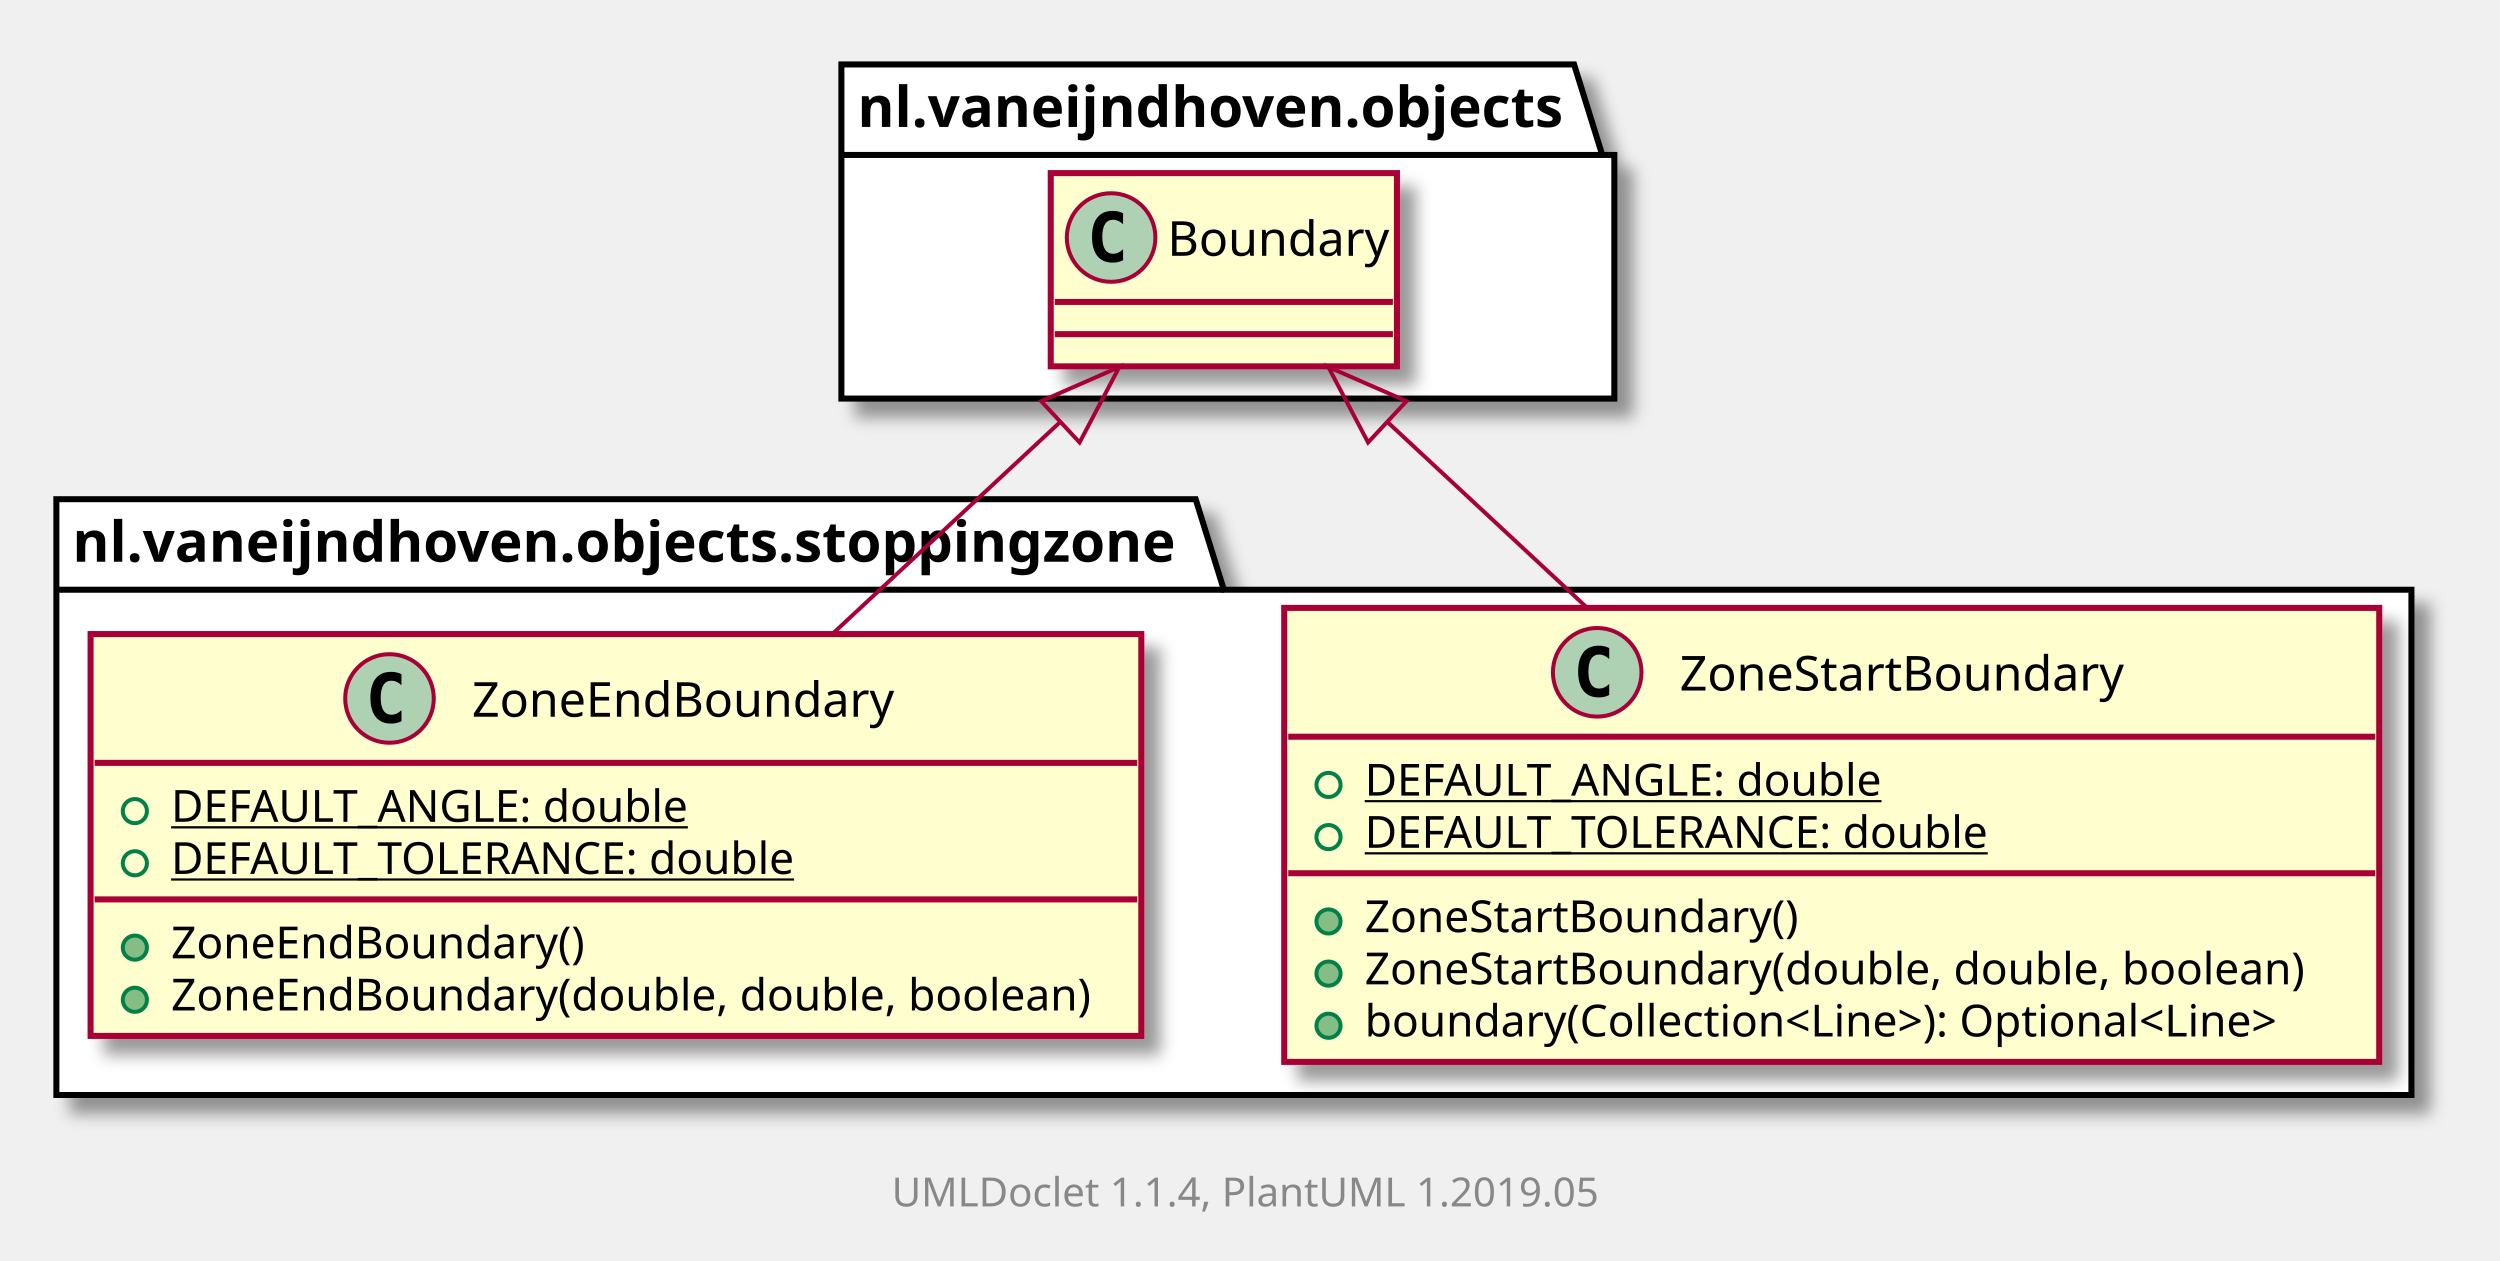
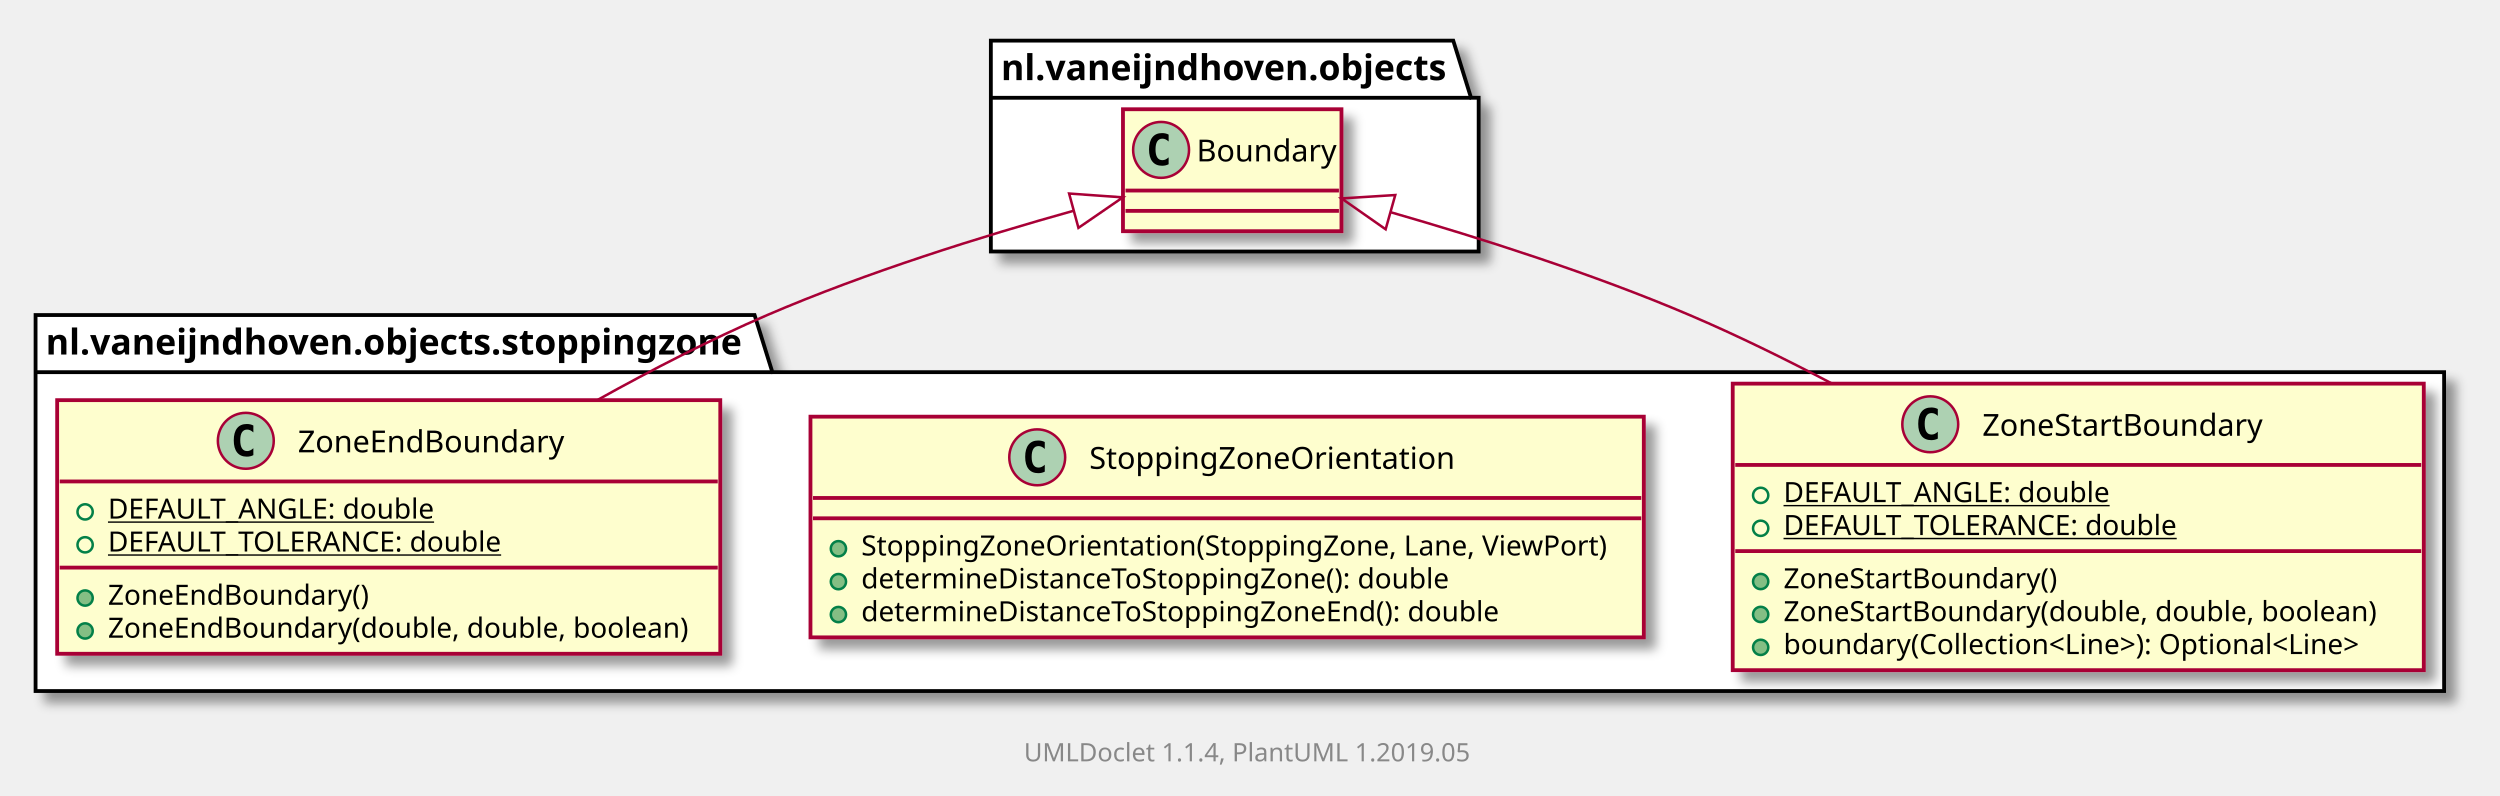
- <svg xmlns="http://www.w3.org/2000/svg" xmlns:xlink="http://www.w3.org/1999/xlink" contentScriptType="application/ecmascript" contentStyleType="text/css" height="313px" preserveAspectRatio="none" style="width:621px;height:313px;" version="1.1" viewBox="0 0 621 313" width="621px" zoomAndPan="magnify">
+ <svg xmlns="http://www.w3.org/2000/svg" xmlns:xlink="http://www.w3.org/1999/xlink" contentScriptType="application/ecmascript" contentStyleType="text/css" height="313px" preserveAspectRatio="none" style="width:984px;height:313px;" version="1.1" viewBox="0 0 984 313" width="984px" zoomAndPan="magnify">
  <defs>
-     <filter height="300%" id="fi2uzgyi5zmg5" width="300%" x="-1" y="-1">
+     <filter height="300%" id="f18v8esj9n9jbr" width="300%" x="-1" y="-1">
      <feGaussianBlur result="blurOut" stdDeviation="2.0" />
      <feColorMatrix in="blurOut" result="blurOut2" type="matrix" values="0 0 0 0 0 0 0 0 0 0 0 0 0 0 0 0 0 0 .4 0" />
      <feOffset dx="4.0" dy="4.0" in="blurOut2" result="blurOut3" />
      <feBlend in="SourceGraphic" in2="blurOut3" mode="normal" />
    </filter>
  </defs>
  <g>
-     <polygon fill="#FFFFFF" filter="url(#fi2uzgyi5zmg5)" points="14,124,297,124,304,146.488,599,146.488,599,272,14,272,14,124" style="stroke: #000000; stroke-width: 1.5;" />
+     <polygon fill="#FFFFFF" filter="url(#f18v8esj9n9jbr)" points="14,124,297,124,304,146.488,962,146.488,962,272,14,272,14,124" style="stroke: #000000; stroke-width: 1.5;" />
    <line style="stroke: #000000; stroke-width: 1.5;" x1="14" x2="304" y1="146.488" y2="146.488" />
    <text fill="#000000" font-family="sans-serif" font-size="14" font-weight="bold" lengthAdjust="spacingAndGlyphs" textLength="277" x="18" y="139.535">nl.vaneijndhoven.objects.stoppingzone</text>
-     <polygon fill="#FFFFFF" filter="url(#fi2uzgyi5zmg5)" points="209,16,391,16,398,38.488,401,38.488,401,99,209,99,209,16" style="stroke: #000000; stroke-width: 1.5;" />
-     <line style="stroke: #000000; stroke-width: 1.5;" x1="209" x2="398" y1="38.488" y2="38.488" />
-     <text fill="#000000" font-family="sans-serif" font-size="14" font-weight="bold" lengthAdjust="spacingAndGlyphs" textLength="176" x="213" y="31.535">nl.vaneijndhoven.objects</text>
+     <polygon fill="#FFFFFF" filter="url(#f18v8esj9n9jbr)" points="390,16,572,16,579,38.488,582,38.488,582,99,390,99,390,16" style="stroke: #000000; stroke-width: 1.5;" />
+     <line style="stroke: #000000; stroke-width: 1.5;" x1="390" x2="579" y1="38.488" y2="38.488" />
+     <text fill="#000000" font-family="sans-serif" font-size="14" font-weight="bold" lengthAdjust="spacingAndGlyphs" textLength="176" x="394" y="31.535">nl.vaneijndhoven.objects</text>
    <a href="ZoneStartBoundary.html" target="_top" xlink:actuate="onRequest" xlink:show="new" xlink:title="ZoneStartBoundary.html" xlink:type="simple">
-       <rect fill="#FEFECE" filter="url(#fi2uzgyi5zmg5)" height="112.775" id="nl.vaneijndhoven.objects.stoppingzone.ZoneStartBoundary" style="stroke: #A80036; stroke-width: 1.5;" width="272" x="319" y="151" />
-       <ellipse cx="396.75" cy="167" fill="#ADD1B2" rx="11" ry="11" style="stroke: #A80036; stroke-width: 1.0;" />
-       <path d="M399.723,172.643 Q399.142,172.942 398.503,173.091 Q397.864,173.241 397.158,173.241 Q394.651,173.241 393.332,171.589 Q392.012,169.937 392.012,166.816 Q392.012,163.686 393.332,162.035 Q394.651,160.383 397.158,160.383 Q397.864,160.383 398.511,160.532 Q399.159,160.682 399.723,160.981 L399.723,163.703 Q399.092,163.122 398.499,162.852 Q397.905,162.583 397.274,162.583 Q395.93,162.583 395.245,163.649 Q394.56,164.716 394.56,166.816 Q394.56,168.908 395.245,169.974 Q395.93,171.041 397.274,171.041 Q397.905,171.041 398.499,170.771 Q399.092,170.501 399.723,169.92 Z " />
-       <text fill="#000000" font-family="sans-serif" font-size="12" lengthAdjust="spacingAndGlyphs" textLength="108" x="417.25" y="171.535">ZoneStartBoundary</text>
-       <line style="stroke: #A80036; stroke-width: 1.5;" x1="320" x2="590" y1="183" y2="183" />
-       <ellipse cx="330" cy="194.977" fill="none" rx="3" ry="3" style="stroke: #038048; stroke-width: 1.0;" />
-       <text fill="#000000" font-family="sans-serif" font-size="11" lengthAdjust="spacingAndGlyphs" text-decoration="underline" textLength="134" x="339" y="197.635">DEFAULT_ANGLE: double</text>
-       <ellipse cx="330" cy="207.933" fill="none" rx="3" ry="3" style="stroke: #038048; stroke-width: 1.0;" />
-       <text fill="#000000" font-family="sans-serif" font-size="11" lengthAdjust="spacingAndGlyphs" text-decoration="underline" textLength="163" x="339" y="210.59">DEFAULT_TOLERANCE: double</text>
-       <line style="stroke: #A80036; stroke-width: 1.5;" x1="320" x2="590" y1="216.91" y2="216.91" />
-       <ellipse cx="330" cy="228.888" fill="#84BE84" rx="3" ry="3" style="stroke: #038048; stroke-width: 1.0;" />
-       <text fill="#000000" font-family="sans-serif" font-size="11" lengthAdjust="spacingAndGlyphs" textLength="111" x="339" y="231.545">ZoneStartBoundary()</text>
-       <ellipse cx="330" cy="241.843" fill="#84BE84" rx="3" ry="3" style="stroke: #038048; stroke-width: 1.0;" />
-       <text fill="#000000" font-family="sans-serif" font-size="11" lengthAdjust="spacingAndGlyphs" textLength="240" x="339" y="244.5">ZoneStartBoundary(double, double, boolean)</text>
-       <ellipse cx="330" cy="254.798" fill="#84BE84" rx="3" ry="3" style="stroke: #038048; stroke-width: 1.0;" />
-       <text fill="#000000" font-family="sans-serif" font-size="11" lengthAdjust="spacingAndGlyphs" textLength="246" x="339" y="257.455">boundary(Collection&lt;Line&gt;): Optional&lt;Line&gt;</text>
+       <rect fill="#FEFECE" filter="url(#f18v8esj9n9jbr)" height="112.775" id="nl.vaneijndhoven.objects.stoppingzone.ZoneStartBoundary" style="stroke: #A80036; stroke-width: 1.5;" width="272" x="682" y="151" />
+       <ellipse cx="759.75" cy="167" fill="#ADD1B2" rx="11" ry="11" style="stroke: #A80036; stroke-width: 1.0;" />
+       <path d="M762.723,172.643 Q762.142,172.942 761.503,173.091 Q760.864,173.241 760.158,173.241 Q757.651,173.241 756.332,171.589 Q755.012,169.937 755.012,166.816 Q755.012,163.686 756.332,162.035 Q757.651,160.383 760.158,160.383 Q760.864,160.383 761.511,160.532 Q762.159,160.682 762.723,160.981 L762.723,163.703 Q762.092,163.122 761.499,162.852 Q760.905,162.583 760.274,162.583 Q758.93,162.583 758.245,163.649 Q757.56,164.716 757.56,166.816 Q757.56,168.908 758.245,169.974 Q758.93,171.041 760.274,171.041 Q760.905,171.041 761.499,170.771 Q762.092,170.501 762.723,169.92 Z " />
+       <text fill="#000000" font-family="sans-serif" font-size="12" lengthAdjust="spacingAndGlyphs" textLength="108" x="780.25" y="171.535">ZoneStartBoundary</text>
+       <line style="stroke: #A80036; stroke-width: 1.5;" x1="683" x2="953" y1="183" y2="183" />
+       <ellipse cx="693" cy="194.977" fill="none" rx="3" ry="3" style="stroke: #038048; stroke-width: 1.0;" />
+       <text fill="#000000" font-family="sans-serif" font-size="11" lengthAdjust="spacingAndGlyphs" text-decoration="underline" textLength="134" x="702" y="197.635">DEFAULT_ANGLE: double</text>
+       <ellipse cx="693" cy="207.933" fill="none" rx="3" ry="3" style="stroke: #038048; stroke-width: 1.0;" />
+       <text fill="#000000" font-family="sans-serif" font-size="11" lengthAdjust="spacingAndGlyphs" text-decoration="underline" textLength="163" x="702" y="210.59">DEFAULT_TOLERANCE: double</text>
+       <line style="stroke: #A80036; stroke-width: 1.5;" x1="683" x2="953" y1="216.91" y2="216.91" />
+       <ellipse cx="693" cy="228.888" fill="#84BE84" rx="3" ry="3" style="stroke: #038048; stroke-width: 1.0;" />
+       <text fill="#000000" font-family="sans-serif" font-size="11" lengthAdjust="spacingAndGlyphs" textLength="111" x="702" y="231.545">ZoneStartBoundary()</text>
+       <ellipse cx="693" cy="241.843" fill="#84BE84" rx="3" ry="3" style="stroke: #038048; stroke-width: 1.0;" />
+       <text fill="#000000" font-family="sans-serif" font-size="11" lengthAdjust="spacingAndGlyphs" textLength="240" x="702" y="244.5">ZoneStartBoundary(double, double, boolean)</text>
+       <ellipse cx="693" cy="254.798" fill="#84BE84" rx="3" ry="3" style="stroke: #038048; stroke-width: 1.0;" />
+       <text fill="#000000" font-family="sans-serif" font-size="11" lengthAdjust="spacingAndGlyphs" textLength="246" x="702" y="257.455">boundary(Collection&lt;Line&gt;): Optional&lt;Line&gt;</text>
+     </a>
+     <a href="StoppingZoneOrientation.html" target="_top" xlink:actuate="onRequest" xlink:show="new" xlink:title="StoppingZoneOrientation.html" xlink:type="simple">
+       <rect fill="#FEFECE" filter="url(#f18v8esj9n9jbr)" height="86.865" id="nl.vaneijndhoven.objects.stoppingzone.StoppingZoneOrientation" style="stroke: #A80036; stroke-width: 1.5;" width="328" x="319" y="164" />
+       <ellipse cx="408.25" cy="180" fill="#ADD1B2" rx="11" ry="11" style="stroke: #A80036; stroke-width: 1.0;" />
+       <path d="M411.223,185.643 Q410.642,185.942 410.003,186.091 Q409.364,186.241 408.658,186.241 Q406.151,186.241 404.832,184.589 Q403.512,182.937 403.512,179.816 Q403.512,176.686 404.832,175.035 Q406.151,173.383 408.658,173.383 Q409.364,173.383 410.011,173.532 Q410.659,173.682 411.223,173.981 L411.223,176.703 Q410.592,176.122 409.999,175.852 Q409.405,175.583 408.774,175.583 Q407.43,175.583 406.745,176.649 Q406.06,177.716 406.06,179.816 Q406.06,181.908 406.745,182.974 Q407.43,184.041 408.774,184.041 Q409.405,184.041 409.999,183.771 Q410.592,183.501 411.223,182.92 Z " />
+       <text fill="#000000" font-family="sans-serif" font-size="12" lengthAdjust="spacingAndGlyphs" textLength="141" x="428.75" y="184.535">StoppingZoneOrientation</text>
+       <line style="stroke: #A80036; stroke-width: 1.5;" x1="320" x2="646" y1="196" y2="196" />
+       <line style="stroke: #A80036; stroke-width: 1.5;" x1="320" x2="646" y1="204" y2="204" />
+       <ellipse cx="330" cy="215.977" fill="#84BE84" rx="3" ry="3" style="stroke: #038048; stroke-width: 1.0;" />
+       <text fill="#000000" font-family="sans-serif" font-size="11" lengthAdjust="spacingAndGlyphs" textLength="302" x="339" y="218.635">StoppingZoneOrientation(StoppingZone, Lane, ViewPort)</text>
+       <ellipse cx="330" cy="228.933" fill="#84BE84" rx="3" ry="3" style="stroke: #038048; stroke-width: 1.0;" />
+       <text fill="#000000" font-family="sans-serif" font-size="11" lengthAdjust="spacingAndGlyphs" textLength="240" x="339" y="231.59">determineDistanceToStoppingZone(): double</text>
+       <ellipse cx="330" cy="241.888" fill="#84BE84" rx="3" ry="3" style="stroke: #038048; stroke-width: 1.0;" />
+       <text fill="#000000" font-family="sans-serif" font-size="11" lengthAdjust="spacingAndGlyphs" textLength="260" x="339" y="244.545">determineDistanceToStoppingZoneEnd(): double</text>
    </a>
    <a href="ZoneEndBoundary.html" target="_top" xlink:actuate="onRequest" xlink:show="new" xlink:title="ZoneEndBoundary.html" xlink:type="simple">
-       <rect fill="#FEFECE" filter="url(#fi2uzgyi5zmg5)" height="99.82" id="nl.vaneijndhoven.objects.stoppingzone.ZoneEndBoundary" style="stroke: #A80036; stroke-width: 1.5;" width="261" x="22.5" y="157.5" />
+       <rect fill="#FEFECE" filter="url(#f18v8esj9n9jbr)" height="99.82" id="nl.vaneijndhoven.objects.stoppingzone.ZoneEndBoundary" style="stroke: #A80036; stroke-width: 1.5;" width="261" x="22.5" y="157.5" />
      <ellipse cx="96.75" cy="173.5" fill="#ADD1B2" rx="11" ry="11" style="stroke: #A80036; stroke-width: 1.0;" />
      <path d="M99.723,179.143 Q99.142,179.442 98.503,179.591 Q97.864,179.741 97.158,179.741 Q94.651,179.741 93.332,178.089 Q92.012,176.437 92.012,173.316 Q92.012,170.186 93.332,168.535 Q94.651,166.883 97.158,166.883 Q97.864,166.883 98.511,167.032 Q99.159,167.182 99.723,167.481 L99.723,170.203 Q99.092,169.622 98.499,169.352 Q97.905,169.083 97.274,169.083 Q95.93,169.083 95.245,170.149 Q94.56,171.216 94.56,173.316 Q94.56,175.408 95.245,176.474 Q95.93,177.541 97.274,177.541 Q97.905,177.541 98.499,177.271 Q99.092,177.001 99.723,176.42 Z " />
      <text fill="#000000" font-family="sans-serif" font-size="12" lengthAdjust="spacingAndGlyphs" textLength="104" x="117.25" y="178.035">ZoneEndBoundary</text>
      <line style="stroke: #A80036; stroke-width: 1.5;" x1="23.5" x2="282.5" y1="189.5" y2="189.5" />
      <ellipse cx="33.5" cy="201.477" fill="none" rx="3" ry="3" style="stroke: #038048; stroke-width: 1.0;" />
      <text fill="#000000" font-family="sans-serif" font-size="11" lengthAdjust="spacingAndGlyphs" text-decoration="underline" textLength="134" x="42.5" y="204.135">DEFAULT_ANGLE: double</text>
      <ellipse cx="33.5" cy="214.433" fill="none" rx="3" ry="3" style="stroke: #038048; stroke-width: 1.0;" />
      <text fill="#000000" font-family="sans-serif" font-size="11" lengthAdjust="spacingAndGlyphs" text-decoration="underline" textLength="163" x="42.5" y="217.09">DEFAULT_TOLERANCE: double</text>
      <line style="stroke: #A80036; stroke-width: 1.5;" x1="23.5" x2="282.5" y1="223.41" y2="223.41" />
      <ellipse cx="33.5" cy="235.388" fill="#84BE84" rx="3" ry="3" style="stroke: #038048; stroke-width: 1.0;" />
      <text fill="#000000" font-family="sans-serif" font-size="11" lengthAdjust="spacingAndGlyphs" textLength="106" x="42.5" y="238.045">ZoneEndBoundary()</text>
      <ellipse cx="33.5" cy="248.343" fill="#84BE84" rx="3" ry="3" style="stroke: #038048; stroke-width: 1.0;" />
      <text fill="#000000" font-family="sans-serif" font-size="11" lengthAdjust="spacingAndGlyphs" textLength="235" x="42.5" y="251">ZoneEndBoundary(double, double, boolean)</text>
    </a>
-     <rect fill="#FEFECE" filter="url(#fi2uzgyi5zmg5)" height="48" id="nl.vaneijndhoven.objects.Boundary" style="stroke: #A80036; stroke-width: 1.5;" width="86" x="261" y="43" />
-     <ellipse cx="276" cy="59" fill="#ADD1B2" rx="11" ry="11" style="stroke: #A80036; stroke-width: 1.0;" />
-     <path d="M278.973,64.643 Q278.392,64.942 277.753,65.091 Q277.114,65.241 276.408,65.241 Q273.901,65.241 272.582,63.589 Q271.262,61.937 271.262,58.816 Q271.262,55.687 272.582,54.035 Q273.901,52.383 276.408,52.383 Q277.114,52.383 277.761,52.532 Q278.409,52.682 278.973,52.98 L278.973,55.703 Q278.342,55.122 277.749,54.852 Q277.155,54.583 276.524,54.583 Q275.18,54.583 274.495,55.649 Q273.81,56.716 273.81,58.816 Q273.81,60.908 274.495,61.974 Q275.18,63.041 276.524,63.041 Q277.155,63.041 277.749,62.771 Q278.342,62.502 278.973,61.92 Z " />
-     <text fill="#000000" font-family="sans-serif" font-size="12" lengthAdjust="spacingAndGlyphs" textLength="54" x="290" y="63.535">Boundary</text>
-     <line style="stroke: #A80036; stroke-width: 1.5;" x1="262" x2="346" y1="75" y2="75" />
-     <line style="stroke: #A80036; stroke-width: 1.5;" x1="262" x2="346" y1="83" y2="83" />
-     <path d="M344.734,104.901 C359.877,118.991 377.406,135.302 393.971,150.715 " fill="none" id="nl.vaneijndhoven.objects.Boundary-nl.vaneijndhoven.objects.stoppingzone.ZoneStartBoundary" style="stroke: #A80036; stroke-width: 1.0;" />
-     <polygon fill="none" points="339.832,109.901,329.958,91.153,349.368,99.652,339.832,109.901" style="stroke: #A80036; stroke-width: 1.0;" />
-     <path d="M263.191,104.971 C245.916,121.045 225.546,139.999 207.049,157.209 " fill="none" id="nl.vaneijndhoven.objects.Boundary-nl.vaneijndhoven.objects.stoppingzone.ZoneEndBoundary" style="stroke: #A80036; stroke-width: 1.0;" />
-     <polygon fill="none" points="258.632,99.652,278.042,91.153,268.168,109.901,258.632,99.652" style="stroke: #A80036; stroke-width: 1.0;" />
-     <text fill="#888888" font-family="sans-serif" font-size="10" lengthAdjust="spacingAndGlyphs" textLength="182" x="221.5" y="299.668">UMLDoclet 1.1.4, PlantUML 1.2019.05</text>
+     <rect fill="#FEFECE" filter="url(#f18v8esj9n9jbr)" height="48" id="nl.vaneijndhoven.objects.Boundary" style="stroke: #A80036; stroke-width: 1.5;" width="86" x="442" y="43" />
+     <ellipse cx="457" cy="59" fill="#ADD1B2" rx="11" ry="11" style="stroke: #A80036; stroke-width: 1.0;" />
+     <path d="M459.973,64.643 Q459.392,64.942 458.753,65.091 Q458.114,65.241 457.408,65.241 Q454.901,65.241 453.582,63.589 Q452.262,61.937 452.262,58.816 Q452.262,55.687 453.582,54.035 Q454.901,52.383 457.408,52.383 Q458.114,52.383 458.761,52.532 Q459.409,52.682 459.973,52.98 L459.973,55.703 Q459.342,55.122 458.749,54.852 Q458.155,54.583 457.524,54.583 Q456.18,54.583 455.495,55.649 Q454.81,56.716 454.81,58.816 Q454.81,60.908 455.495,61.974 Q456.18,63.041 457.524,63.041 Q458.155,63.041 458.749,62.771 Q459.342,62.502 459.973,61.92 Z " />
+     <text fill="#000000" font-family="sans-serif" font-size="12" lengthAdjust="spacingAndGlyphs" textLength="54" x="471" y="63.535">Boundary</text>
+     <line style="stroke: #A80036; stroke-width: 1.5;" x1="443" x2="527" y1="75" y2="75" />
+     <line style="stroke: #A80036; stroke-width: 1.5;" x1="443" x2="527" y1="83" y2="83" />
+     <path d="M547.529,83.579 C582.651,93.686 626.94,107.768 665,124 C683.51,131.894 702.728,141.322 721.037,150.953 " fill="none" id="nl.vaneijndhoven.objects.Boundary-nl.vaneijndhoven.objects.stoppingzone.ZoneStartBoundary" style="stroke: #A80036; stroke-width: 1.0;" />
+     <polygon fill="none" points="545.388,90.248,528.025,78.101,549.173,76.77,545.388,90.248" style="stroke: #A80036; stroke-width: 1.0;" />
+     <path d="M422.554,82.954 C386.629,92.99 341.02,107.209 302,124 C279.801,133.553 256.635,145.486 235.367,157.316 " fill="none" id="nl.vaneijndhoven.objects.Boundary-nl.vaneijndhoven.objects.stoppingzone.ZoneEndBoundary" style="stroke: #A80036; stroke-width: 1.0;" />
+     <polygon fill="none" points="420.8,76.176,441.936,77.679,424.476,89.685,420.8,76.176" style="stroke: #A80036; stroke-width: 1.0;" />
+     <text fill="#888888" font-family="sans-serif" font-size="10" lengthAdjust="spacingAndGlyphs" textLength="182" x="403" y="299.668">UMLDoclet 1.1.4, PlantUML 1.2019.05</text>
  </g>
</svg>
